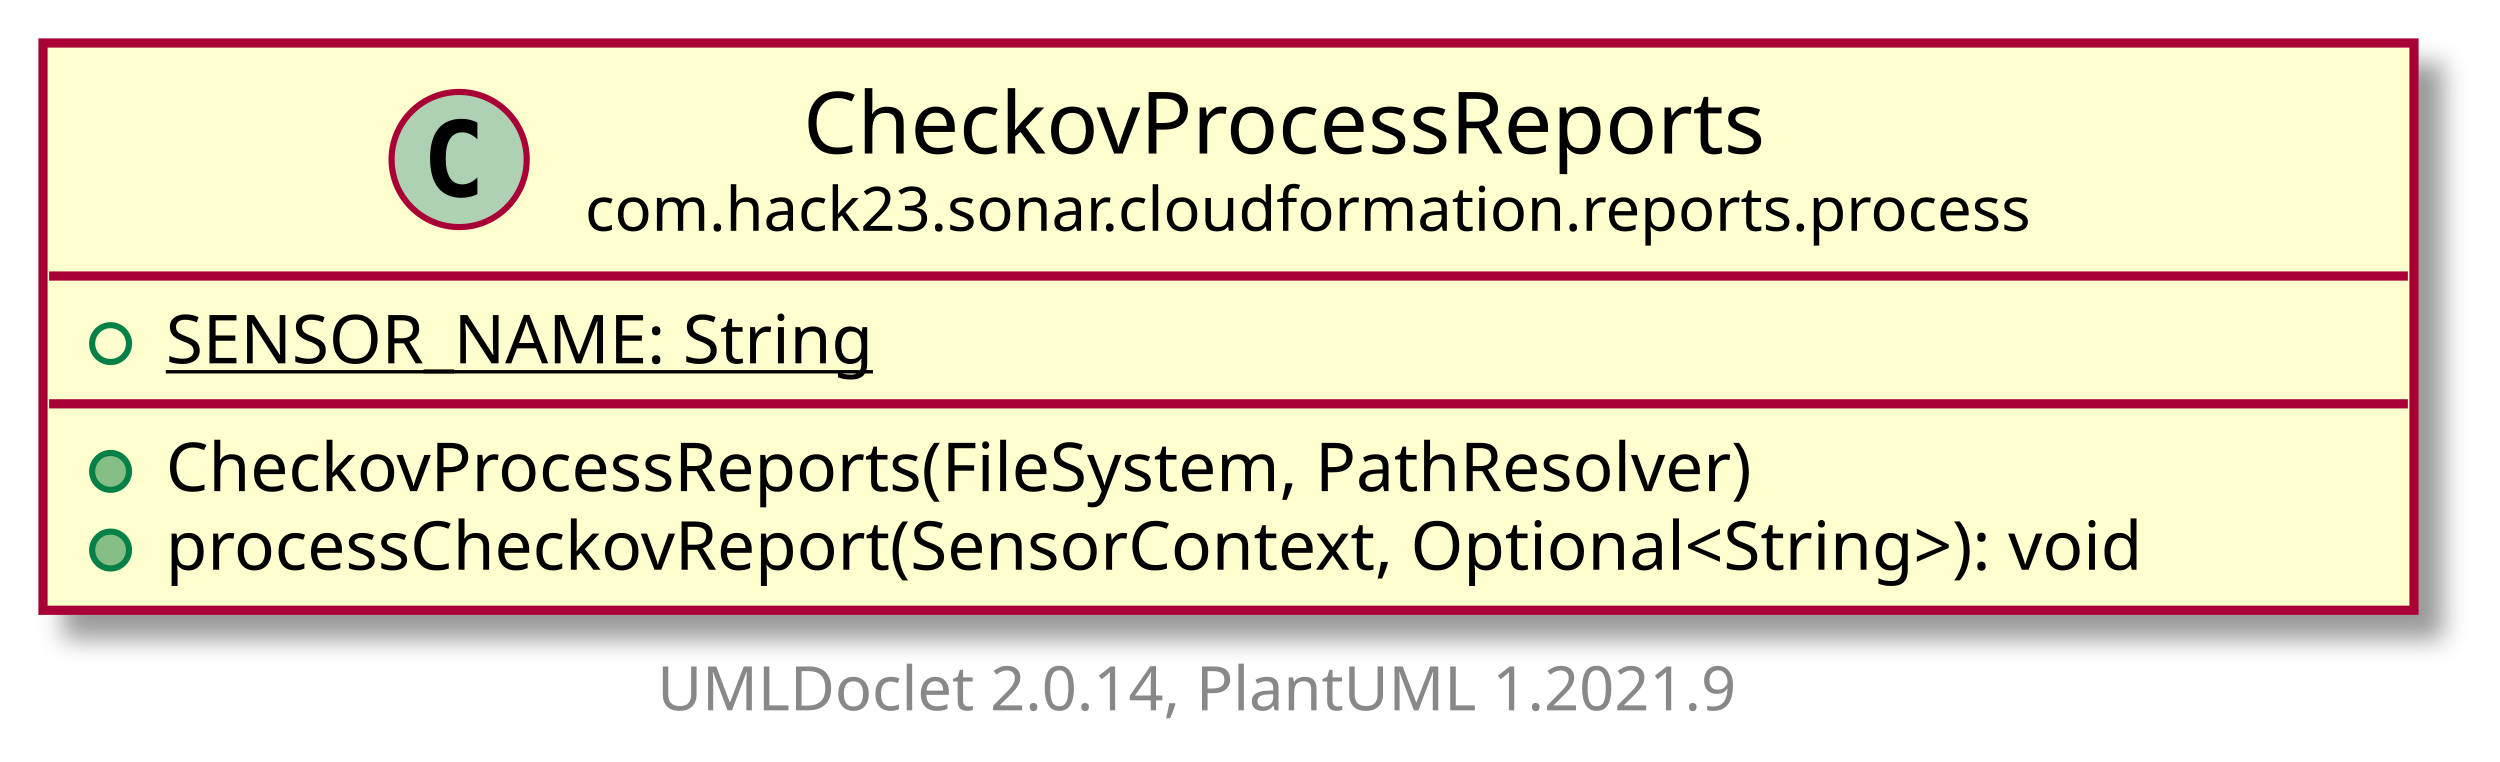
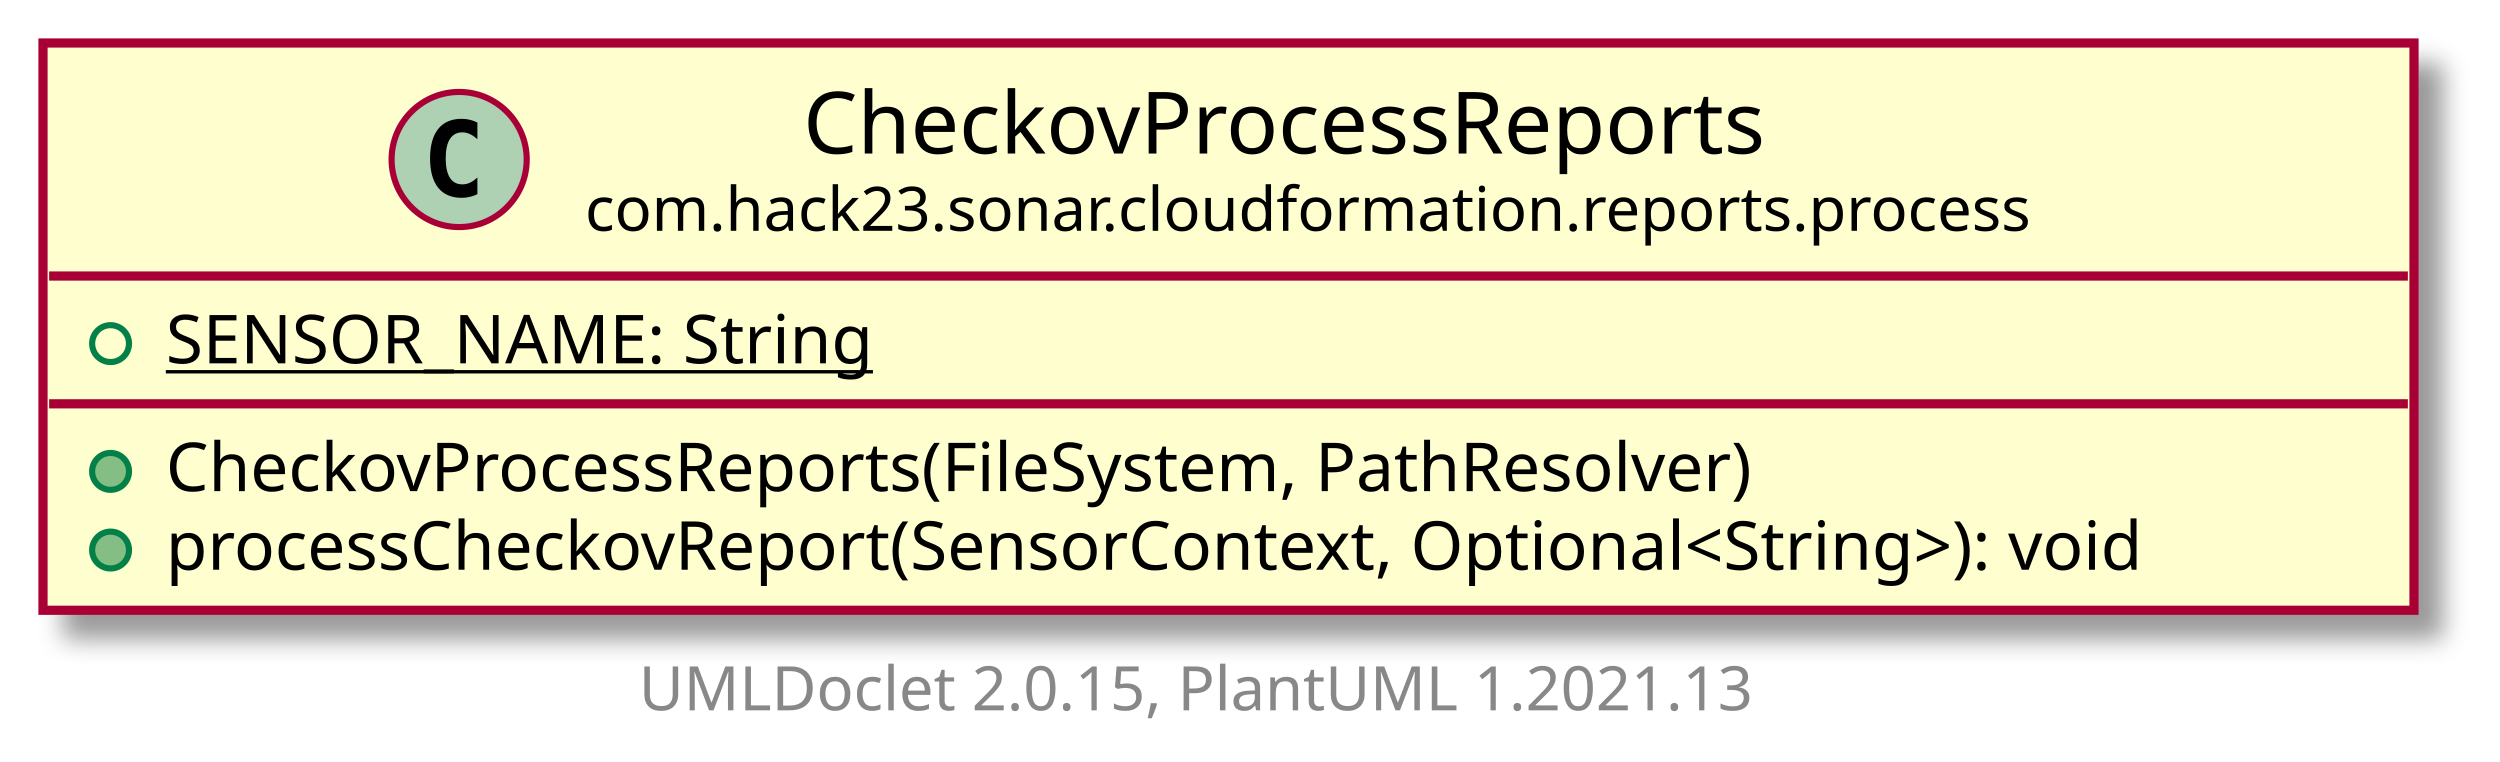
<svg xmlns="http://www.w3.org/2000/svg" xmlns:xlink="http://www.w3.org/1999/xlink" contentScriptType="application/ecmascript" contentStyleType="text/css" height="124px" preserveAspectRatio="none" style="width:407px;height:124px;background:#FFFFFF;" version="1.1" viewBox="0 0 407 124" width="407px" zoomAndPan="magnify">
  <defs>
-     <filter height="300%" id="f1kfzxgekng55r" width="300%" x="-1" y="-1">
+     <filter height="300%" id="f3mmyxd115jfv" width="300%" x="-1" y="-1">
      <feGaussianBlur result="blurOut" stdDeviation="2.0" />
      <feColorMatrix in="blurOut" result="blurOut2" type="matrix" values="0 0 0 0 0 0 0 0 0 0 0 0 0 0 0 0 0 0 .4 0" />
      <feOffset dx="4.0" dy="4.0" in="blurOut2" result="blurOut3" />
      <feBlend in="SourceGraphic" in2="blurOut3" mode="normal" />
    </filter>
  </defs>
  <g>
    <a href="CheckovProcessReports.html" target="_top" title="CheckovProcessReports.html" xlink:actuate="onRequest" xlink:href="CheckovProcessReports.html" xlink:show="new" xlink:title="CheckovProcessReports.html" xlink:type="simple">
-       <rect codeLine="5" fill="#FEFECE" filter="url(#f1kfzxgekng55r)" height="92.352" id="com.hack23.sonar.cloudformation.reports.process.CheckovProcessReports" style="stroke:#A80036;stroke-width:1.5;" width="386" x="7" y="7" />
+       <rect codeLine="5" fill="#FEFECE" filter="url(#f3mmyxd115jfv)" height="92.352" id="com.hack23.sonar.cloudformation.reports.process.CheckovProcessReports" style="stroke:#A80036;stroke-width:1.5;" width="386" x="7" y="7" />
      <ellipse cx="74.75" cy="25.969" fill="#ADD1B2" rx="11" ry="11" style="stroke:#A80036;stroke-width:1.0;" />
      <path d="M77.719,31.609 Q77.141,31.906 76.5,32.047 Q75.859,32.203 75.156,32.203 Q72.656,32.203 71.328,30.562 Q70.016,28.906 70.016,25.781 Q70.016,22.656 71.328,21 Q72.656,19.344 75.156,19.344 Q75.859,19.344 76.5,19.5 Q77.156,19.656 77.719,19.953 L77.719,22.672 Q77.094,22.094 76.5,21.828 Q75.906,21.547 75.281,21.547 Q73.938,21.547 73.25,22.625 Q72.562,23.688 72.562,25.781 Q72.562,27.875 73.25,28.953 Q73.938,30.016 75.281,30.016 Q75.906,30.016 76.5,29.75 Q77.094,29.469 77.719,28.891 L77.719,31.609 Z " fill="#000000" />
      <text fill="#000000" font-family="sans-serif" font-size="14" lengthAdjust="spacing" textLength="171" x="130.75" y="24.995">CheckovProcessReports</text>
      <text fill="#000000" font-family="sans-serif" font-size="10" lengthAdjust="spacing" textLength="242" x="95.25" y="37.579">com.hack23.sonar.cloudformation.reports.process</text>
      <line style="stroke:#A80036;stroke-width:1.5;" x1="8" x2="392" y1="44.938" y2="44.938" />
      <ellipse cx="18" cy="55.938" rx="3" ry="3" style="stroke:#038048;stroke-width:1.0;fill:none;" />
      <text fill="#000000" font-family="sans-serif" font-size="11" lengthAdjust="spacing" text-decoration="underline" textLength="126" x="27" y="59.148">SENSOR_NAME: String</text>
      <line style="stroke:#A80036;stroke-width:1.5;" x1="8" x2="392" y1="65.742" y2="65.742" />
      <ellipse cx="18" cy="76.742" fill="#84BE84" rx="3" ry="3" style="stroke:#038048;stroke-width:1.0;" />
      <text fill="#000000" font-family="sans-serif" font-size="11" lengthAdjust="spacing" textLength="289" x="27" y="79.953">CheckovProcessReports(FileSystem, PathResolver)</text>
      <ellipse cx="18" cy="89.547" fill="#84BE84" rx="3" ry="3" style="stroke:#038048;stroke-width:1.0;" />
      <text fill="#000000" font-family="sans-serif" font-size="11" lengthAdjust="spacing" textLength="360" x="27" y="92.757">processCheckovReport(SensorContext, Optional&lt;String&gt;): void</text>
    </a>
-     <text fill="#888888" font-family="sans-serif" font-size="10" lengthAdjust="spacing" textLength="186" x="107" y="115.634">UMLDoclet 2.0.14, PlantUML 1.2021.9</text>
+     <text fill="#888888" font-family="sans-serif" font-size="10" lengthAdjust="spacing" textLength="192" x="104" y="115.634">UMLDoclet 2.0.15, PlantUML 1.2021.13</text>
  </g>
</svg>
